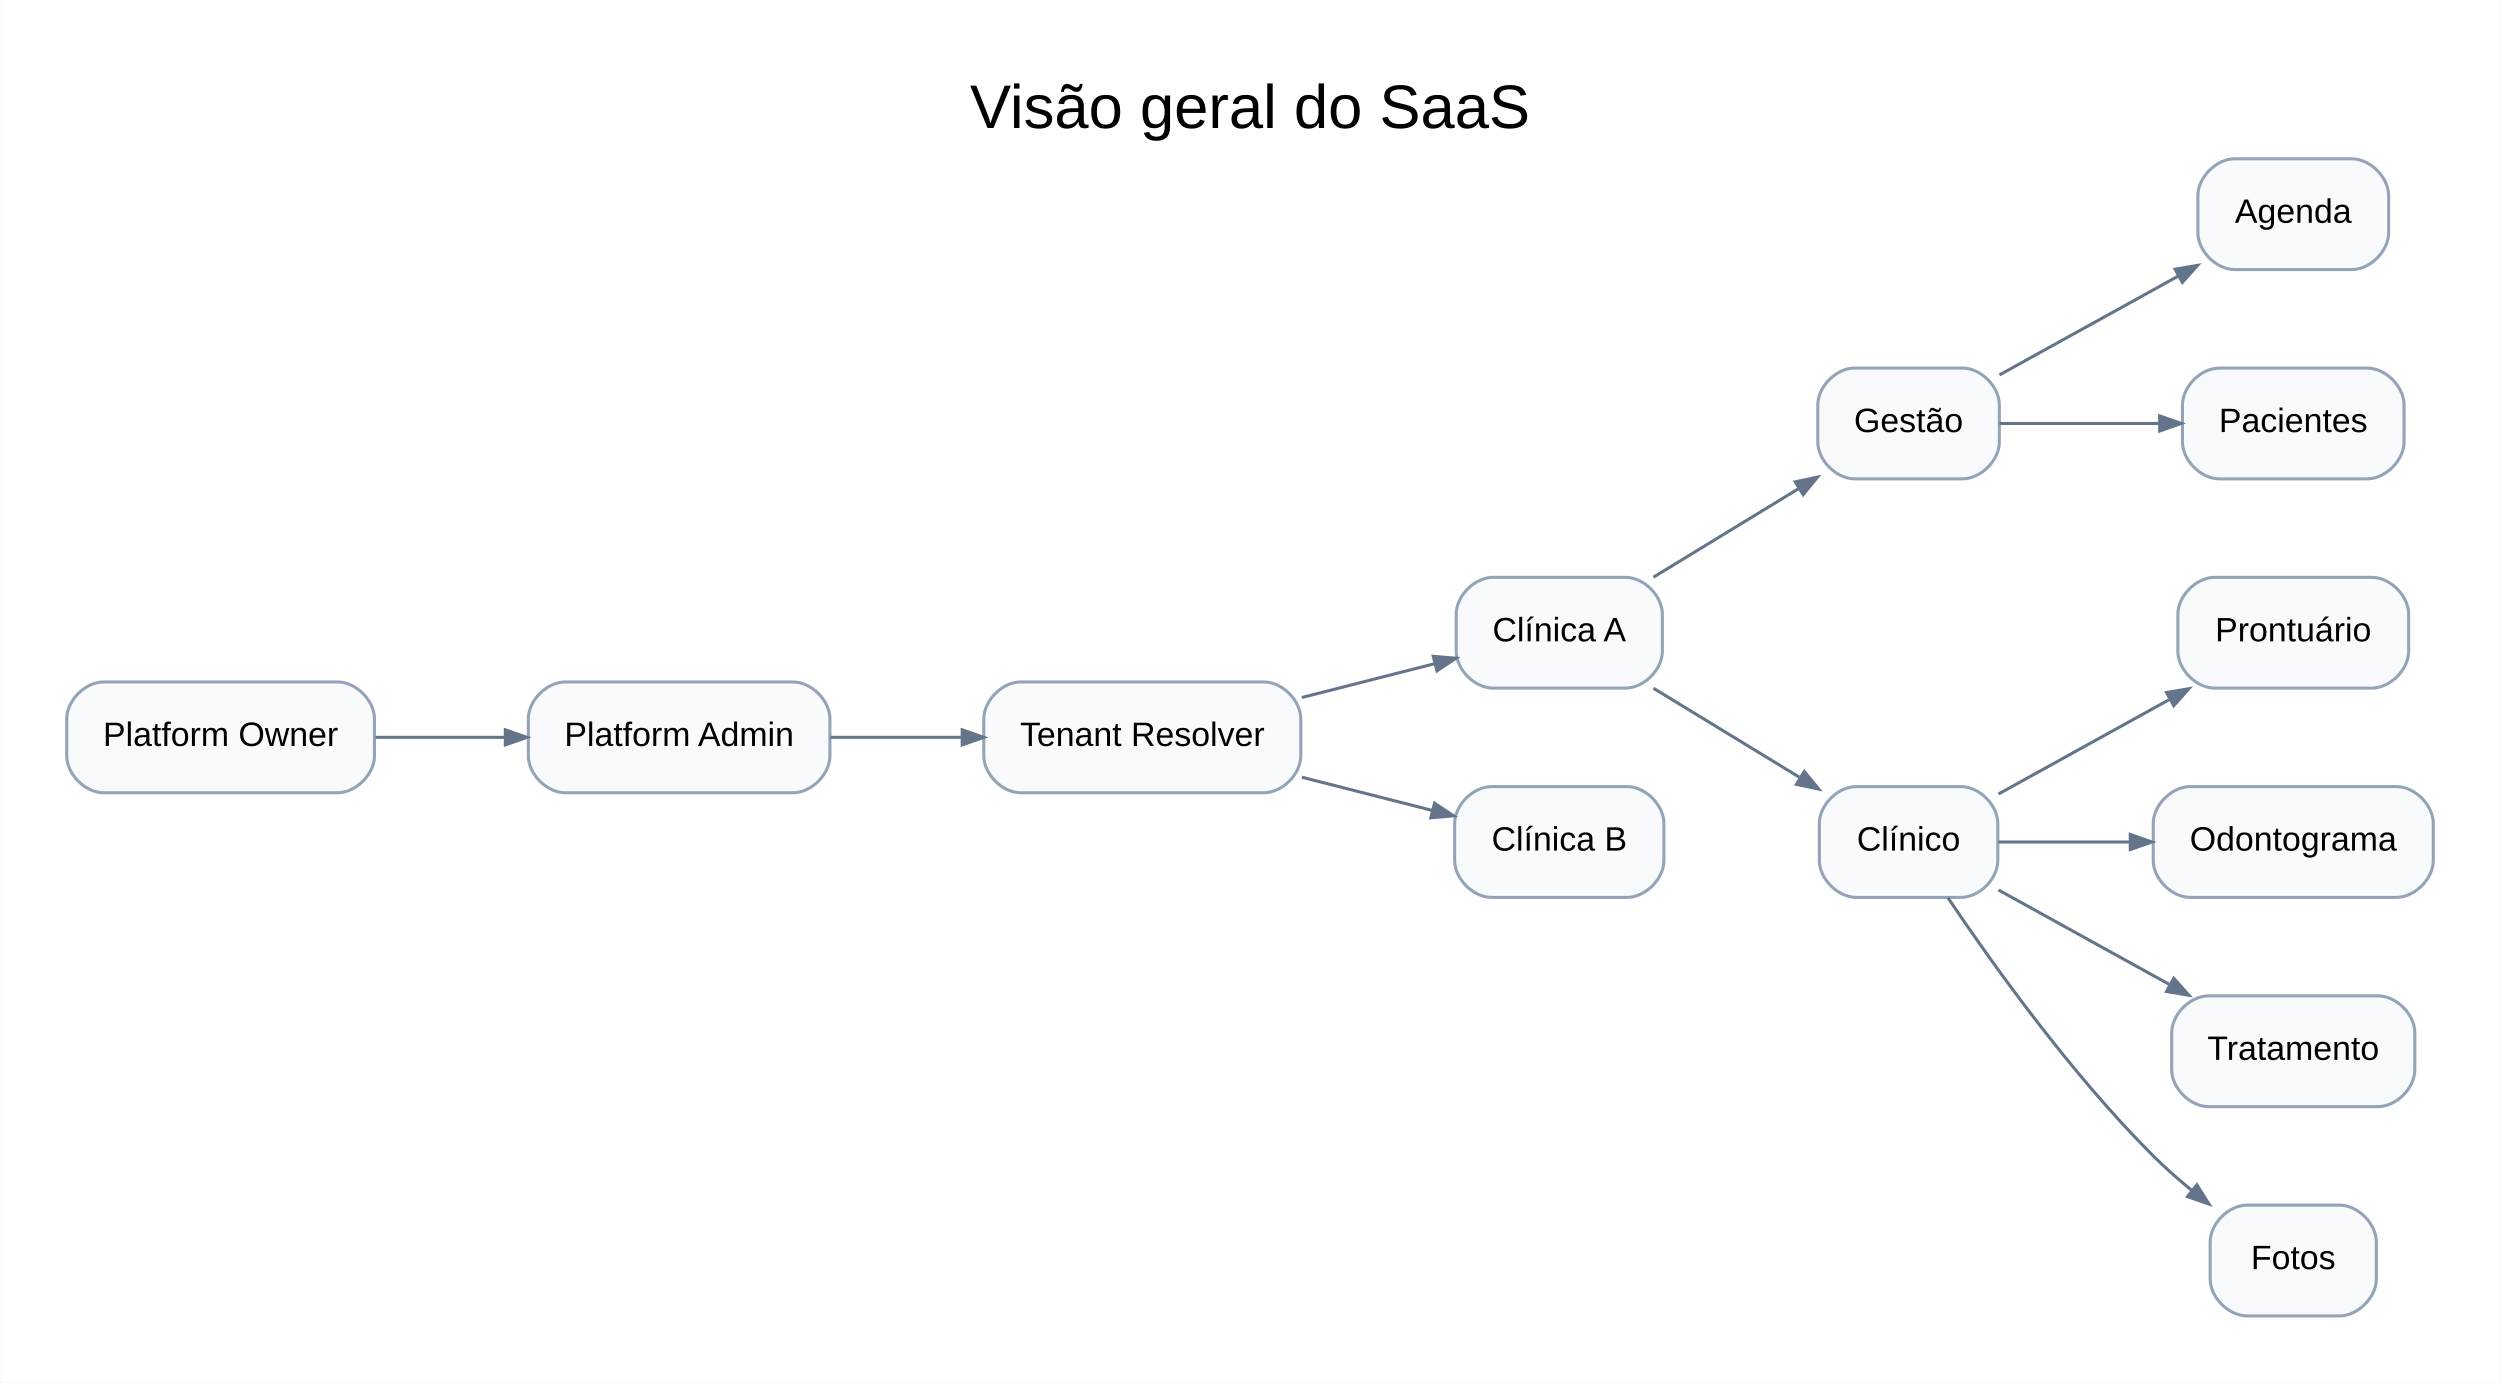
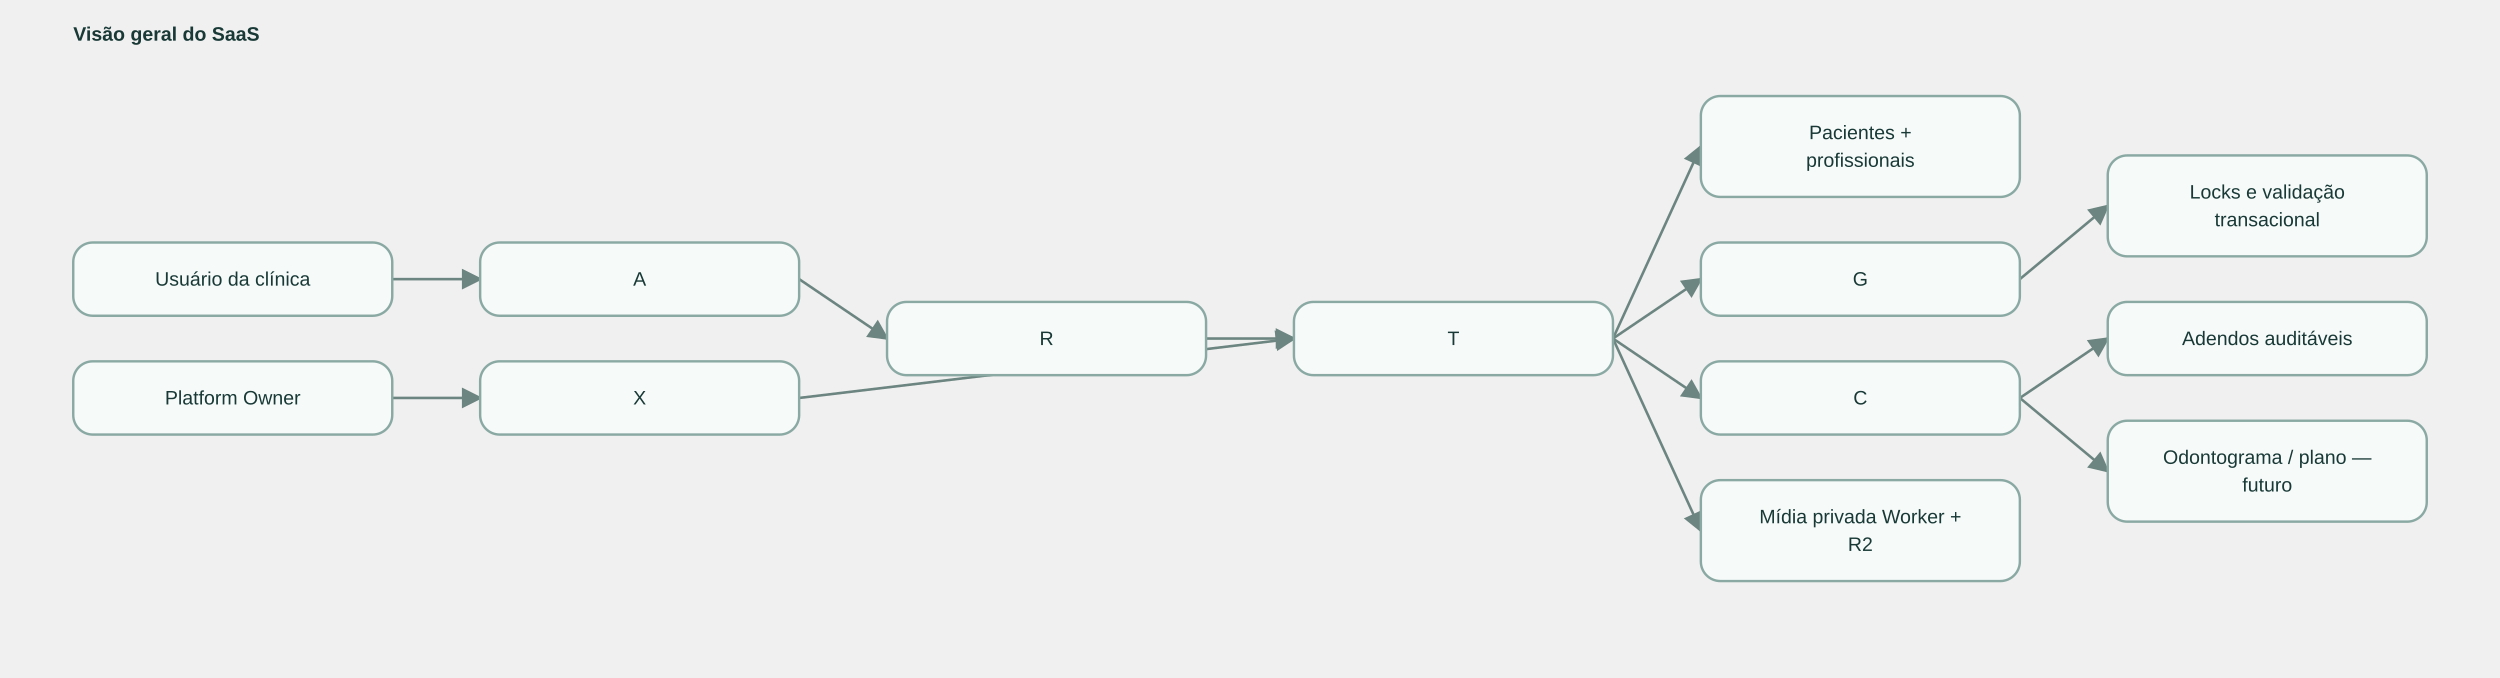
- <svg xmlns="http://www.w3.org/2000/svg" width="812pt" height="449pt" viewBox="0.00 0.00 812.20 449.20">
-   <g id="graph0" class="graph" transform="scale(1 1) rotate(0) translate(21.6 427.6)">
-     <polygon fill="white" stroke="transparent" points="-21.6,21.6 -21.6,-427.6 790.6,-427.6 790.6,21.6 -21.6,21.6" />
-     <text text-anchor="middle" x="384.5" y="-386" font-family="Arial" font-size="20.00">Visão geral do SaaS</text>
-     <g id="node1" class="node">
-       <path fill="#f8fafc" stroke="#94a3b8" d="M88,-206C88,-206 12,-206 12,-206 6,-206 0,-200 0,-194 0,-194 0,-182 0,-182 0,-176 6,-170 12,-170 12,-170 88,-170 88,-170 94,-170 100,-176 100,-182 100,-182 100,-194 100,-194 100,-200 94,-206 88,-206" />
-       <text text-anchor="middle" x="50" y="-185.2" font-family="Arial" font-size="11.00">Platform Owner</text>
-     </g>
-     <g id="node2" class="node">
-       <path fill="#f8fafc" stroke="#94a3b8" d="M236,-206C236,-206 162,-206 162,-206 156,-206 150,-200 150,-194 150,-194 150,-182 150,-182 150,-176 156,-170 162,-170 162,-170 236,-170 236,-170 242,-170 248,-176 248,-182 248,-182 248,-194 248,-194 248,-200 242,-206 236,-206" />
-       <text text-anchor="middle" x="199" y="-185.2" font-family="Arial" font-size="11.00">Platform Admin</text>
-     </g>
-     <g id="edge1" class="edge">
-       <path fill="none" stroke="#64748b" d="M100.36,-188C113.85,-188 128.57,-188 142.39,-188" />
-       <polygon fill="#64748b" stroke="#64748b" points="142.52,-190.45 149.52,-188 142.52,-185.55 142.52,-190.45" />
-     </g>
-     <g id="node3" class="node">
-       <path fill="#f8fafc" stroke="#94a3b8" d="M389,-206C389,-206 310,-206 310,-206 304,-206 298,-200 298,-194 298,-194 298,-182 298,-182 298,-176 304,-170 310,-170 310,-170 389,-170 389,-170 395,-170 401,-176 401,-182 401,-182 401,-194 401,-194 401,-200 395,-206 389,-206" />
-       <text text-anchor="middle" x="349.5" y="-185.2" font-family="Arial" font-size="11.00">Tenant Resolver</text>
-     </g>
-     <g id="edge2" class="edge">
-       <path fill="none" stroke="#64748b" d="M248.21,-188C261.77,-188 276.66,-188 290.71,-188" />
-       <polygon fill="#64748b" stroke="#64748b" points="290.98,-190.45 297.98,-188 290.98,-185.55 290.98,-190.45" />
-     </g>
-     <g id="node4" class="node">
-       <path fill="#f8fafc" stroke="#94a3b8" d="M506.5,-240C506.5,-240 463.5,-240 463.5,-240 457.5,-240 451.5,-234 451.5,-228 451.5,-228 451.5,-216 451.5,-216 451.5,-210 457.5,-204 463.5,-204 463.5,-204 506.5,-204 506.5,-204 512.5,-204 518.5,-210 518.5,-216 518.5,-216 518.5,-228 518.5,-228 518.5,-234 512.5,-240 506.5,-240" />
-       <text text-anchor="middle" x="485" y="-219.2" font-family="Arial" font-size="11.00">Clínica A</text>
-     </g>
-     <g id="edge3" class="edge">
-       <path fill="none" stroke="#64748b" d="M401.35,-200.95C415.66,-204.59 431,-208.5 444.53,-211.95" />
-       <polygon fill="#64748b" stroke="#64748b" points="444.04,-214.35 451.43,-213.71 445.25,-209.6 444.04,-214.35" />
-     </g>
-     <g id="node5" class="node">
-       <path fill="#f8fafc" stroke="#94a3b8" d="M507,-172C507,-172 463,-172 463,-172 457,-172 451,-166 451,-160 451,-160 451,-148 451,-148 451,-142 457,-136 463,-136 463,-136 507,-136 507,-136 513,-136 519,-142 519,-148 519,-148 519,-160 519,-160 519,-166 513,-172 507,-172" />
-       <text text-anchor="middle" x="485" y="-151.2" font-family="Arial" font-size="11.00">Clínica B</text>
-     </g>
-     <g id="edge4" class="edge">
-       <path fill="none" stroke="#64748b" d="M401.35,-175.05C415.41,-171.47 430.46,-167.64 443.82,-164.23" />
-       <polygon fill="#64748b" stroke="#64748b" points="444.46,-166.6 450.64,-162.5 443.25,-161.85 444.46,-166.6" />
-     </g>
-     <g id="node6" class="node">
-       <path fill="#f8fafc" stroke="#94a3b8" d="M616,-308C616,-308 581,-308 581,-308 575,-308 569,-302 569,-296 569,-296 569,-284 569,-284 569,-278 575,-272 581,-272 581,-272 616,-272 616,-272 622,-272 628,-278 628,-284 628,-284 628,-296 628,-296 628,-302 622,-308 616,-308" />
-       <text text-anchor="middle" x="598.5" y="-287.2" font-family="Arial" font-size="11.00">Gestão</text>
-     </g>
-     <g id="edge5" class="edge">
-       <path fill="none" stroke="#64748b" d="M515.59,-240.04C530.04,-248.86 547.52,-259.52 562.62,-268.73" />
-       <polygon fill="#64748b" stroke="#64748b" points="561.68,-271.02 568.93,-272.58 564.23,-266.84 561.68,-271.02" />
-     </g>
-     <g id="node7" class="node">
-       <path fill="#f8fafc" stroke="#94a3b8" d="M615.5,-172C615.5,-172 581.5,-172 581.5,-172 575.5,-172 569.5,-166 569.5,-160 569.5,-160 569.5,-148 569.5,-148 569.5,-142 575.5,-136 581.5,-136 581.5,-136 615.5,-136 615.5,-136 621.5,-136 627.5,-142 627.5,-148 627.5,-148 627.5,-160 627.5,-160 627.5,-166 621.5,-172 615.5,-172" />
-       <text text-anchor="middle" x="598.5" y="-151.2" font-family="Arial" font-size="11.00">Clínico</text>
-     </g>
-     <g id="edge6" class="edge">
-       <path fill="none" stroke="#64748b" d="M515.59,-203.96C530.15,-195.07 547.8,-184.31 562.98,-175.06" />
-       <polygon fill="#64748b" stroke="#64748b" points="564.61,-176.93 569.31,-171.19 562.06,-172.74 564.61,-176.93" />
-     </g>
-     <g id="node8" class="node">
-       <path fill="#f8fafc" stroke="#94a3b8" d="M742.5,-376C742.5,-376 704.5,-376 704.5,-376 698.5,-376 692.5,-370 692.5,-364 692.5,-364 692.5,-352 692.5,-352 692.5,-346 698.5,-340 704.5,-340 704.5,-340 742.5,-340 742.5,-340 748.5,-340 754.5,-346 754.5,-352 754.5,-352 754.5,-364 754.5,-364 754.5,-370 748.5,-376 742.5,-376" />
-       <text text-anchor="middle" x="723.5" y="-355.2" font-family="Arial" font-size="11.00">Agenda</text>
-     </g>
-     <g id="edge7" class="edge">
-       <path fill="none" stroke="#64748b" d="M628.03,-305.77C645.37,-315.36 667.68,-327.69 686.26,-337.97" />
-       <polygon fill="#64748b" stroke="#64748b" points="685.1,-340.12 692.41,-341.37 687.47,-335.83 685.1,-340.12" />
-     </g>
-     <g id="node9" class="node">
-       <path fill="#f8fafc" stroke="#94a3b8" d="M747.5,-308C747.5,-308 699.5,-308 699.5,-308 693.5,-308 687.5,-302 687.5,-296 687.5,-296 687.5,-284 687.5,-284 687.5,-278 693.5,-272 699.5,-272 699.5,-272 747.5,-272 747.5,-272 753.5,-272 759.5,-278 759.5,-284 759.5,-284 759.5,-296 759.5,-296 759.5,-302 753.5,-308 747.5,-308" />
-       <text text-anchor="middle" x="723.5" y="-287.2" font-family="Arial" font-size="11.00">Pacientes</text>
-     </g>
-     <g id="edge8" class="edge">
-       <path fill="none" stroke="#64748b" d="M628.03,-290C643.43,-290 662.74,-290 679.89,-290" />
-       <polygon fill="#64748b" stroke="#64748b" points="680.09,-292.45 687.09,-290 680.09,-287.55 680.09,-292.45" />
-     </g>
-     <g id="node10" class="node">
-       <path fill="#f8fafc" stroke="#94a3b8" d="M749,-240C749,-240 698,-240 698,-240 692,-240 686,-234 686,-228 686,-228 686,-216 686,-216 686,-210 692,-204 698,-204 698,-204 749,-204 749,-204 755,-204 761,-210 761,-216 761,-216 761,-228 761,-228 761,-234 755,-240 749,-240" />
-       <text text-anchor="middle" x="723.5" y="-219.2" font-family="Arial" font-size="11.00">Prontuário</text>
-     </g>
-     <g id="edge9" class="edge">
-       <path fill="none" stroke="#64748b" d="M627.72,-169.6C644.14,-178.68 665.1,-190.27 683.13,-200.23" />
-       <polygon fill="#64748b" stroke="#64748b" points="682.31,-202.58 689.62,-203.82 684.68,-198.29 682.31,-202.58" />
-     </g>
-     <g id="node11" class="node">
-       <path fill="#f8fafc" stroke="#94a3b8" d="M757,-172C757,-172 690,-172 690,-172 684,-172 678,-166 678,-160 678,-160 678,-148 678,-148 678,-142 684,-136 690,-136 690,-136 757,-136 757,-136 763,-136 769,-142 769,-148 769,-148 769,-160 769,-160 769,-166 763,-172 757,-172" />
-       <text text-anchor="middle" x="723.5" y="-151.2" font-family="Arial" font-size="11.00">Odontograma</text>
-     </g>
-     <g id="edge10" class="edge">
-       <path fill="none" stroke="#64748b" d="M627.72,-154C640.4,-154 655.77,-154 670.42,-154" />
-       <polygon fill="#64748b" stroke="#64748b" points="670.54,-156.45 677.54,-154 670.54,-151.55 670.54,-156.45" />
-     </g>
-     <g id="node12" class="node">
-       <path fill="#f8fafc" stroke="#94a3b8" d="M751,-104C751,-104 696,-104 696,-104 690,-104 684,-98 684,-92 684,-92 684,-80 684,-80 684,-74 690,-68 696,-68 696,-68 751,-68 751,-68 757,-68 763,-74 763,-80 763,-80 763,-92 763,-92 763,-98 757,-104 751,-104" />
-       <text text-anchor="middle" x="723.5" y="-83.2" font-family="Arial" font-size="11.00">Tratamento</text>
-     </g>
-     <g id="edge11" class="edge">
-       <path fill="none" stroke="#64748b" d="M627.72,-138.4C644.14,-129.32 665.1,-117.73 683.13,-107.77" />
-       <polygon fill="#64748b" stroke="#64748b" points="684.68,-109.71 689.62,-104.18 682.31,-105.42 684.68,-109.71" />
-     </g>
-     <g id="node13" class="node">
-       <path fill="#f8fafc" stroke="#94a3b8" d="M738.5,-36C738.5,-36 708.5,-36 708.5,-36 702.5,-36 696.5,-30 696.5,-24 696.5,-24 696.5,-12 696.5,-12 696.5,-6 702.5,0 708.5,0 708.5,0 738.5,0 738.5,0 744.5,0 750.5,-6 750.5,-12 750.5,-12 750.5,-24 750.5,-24 750.5,-30 744.5,-36 738.5,-36" />
-       <text text-anchor="middle" x="723.5" y="-15.2" font-family="Arial" font-size="11.00">Fotos</text>
-     </g>
-     <g id="edge12" class="edge">
-       <path fill="none" stroke="#64748b" d="M611.27,-135.9C625.61,-114.57 651.25,-78.66 678,-52 681.87,-48.14 686.19,-44.33 690.58,-40.75" />
-       <polygon fill="#64748b" stroke="#64748b" points="692.18,-42.6 696.13,-36.33 689.13,-38.77 692.18,-42.6" />
-     </g>
+ <svg xmlns="http://www.w3.org/2000/svg" role="img" aria-labelledby="title desc" width="1536" height="416" viewBox="0 0 1536 416">
+   <defs>
+     <marker id="arrow" markerWidth="8" markerHeight="8" refX="7" refY="4" orient="auto">
+       <path d="M0,0 L8,4 L0,8 z" fill="#6c8580" />
+     </marker>
+   </defs>
+   <style>text{font-family:Arial,sans-serif;font-size:12px;fill:#183936}.node rect,.node polygon{fill:#f6faf9;stroke:#8aa9a3;stroke-width:1.5}.node.decision polygon{fill:#eef5f3}.edge-label{font-size:10px;fill:#425b56;paint-order:stroke;stroke:#fff;stroke-width:4px;stroke-linejoin:round}</style>
+   <text x="45" y="25" font-size="16" font-weight="700">Visão geral do SaaS</text>
+   <g class="edge">
+     <path d="M 241 171.5 L 295 171.5" fill="none" stroke="#6c8580" stroke-width="1.6" marker-end="url(#arrow)" />
+   </g>
+   <g class="edge">
+     <path d="M 491 171.5 L 545 208" fill="none" stroke="#6c8580" stroke-width="1.6" marker-end="url(#arrow)" />
+   </g>
+   <g class="edge">
+     <path d="M 741 208 L 795 208" fill="none" stroke="#6c8580" stroke-width="1.6" marker-end="url(#arrow)" />
+   </g>
+   <g class="edge">
+     <path d="M 991 208 L 1045 90" fill="none" stroke="#6c8580" stroke-width="1.6" marker-end="url(#arrow)" />
+   </g>
+   <g class="edge">
+     <path d="M 991 208 L 1045 171.5" fill="none" stroke="#6c8580" stroke-width="1.6" marker-end="url(#arrow)" />
+   </g>
+   <g class="edge">
+     <path d="M 991 208 L 1045 244.5" fill="none" stroke="#6c8580" stroke-width="1.6" marker-end="url(#arrow)" />
+   </g>
+   <g class="edge">
+     <path d="M 991 208 L 1045 326" fill="none" stroke="#6c8580" stroke-width="1.6" marker-end="url(#arrow)" />
+   </g>
+   <g class="edge">
+     <path d="M 1241 171.5 L 1295 126.5" fill="none" stroke="#6c8580" stroke-width="1.6" marker-end="url(#arrow)" />
+   </g>
+   <g class="edge">
+     <path d="M 1241 244.5 L 1295 208" fill="none" stroke="#6c8580" stroke-width="1.6" marker-end="url(#arrow)" />
+   </g>
+   <g class="edge">
+     <path d="M 241 244.5 L 295 244.5" fill="none" stroke="#6c8580" stroke-width="1.6" marker-end="url(#arrow)" />
+   </g>
+   <g class="edge">
+     <path d="M 491 244.5 L 795 208" fill="none" stroke="#6c8580" stroke-width="1.6" marker-end="url(#arrow)" />
+   </g>
+   <g class="edge">
+     <path d="M 1241 244.5 L 1295 289.5" fill="none" stroke="#6c8580" stroke-width="1.6" marker-end="url(#arrow)" />
+   </g>
+   <g class="node box">
+     <rect x="45" y="149" width="196" height="45" rx="12" />
+     <text x="143" y="175.5" text-anchor="middle">Usuário da clínica</text>
+   </g>
+   <g class="node box">
+     <rect x="45" y="222" width="196" height="45" rx="12" />
+     <text x="143" y="248.5" text-anchor="middle">Platform Owner</text>
+   </g>
+   <g class="node box">
+     <rect x="295" y="149" width="196" height="45" rx="12" />
+     <text x="393" y="175.5" text-anchor="middle">A</text>
+   </g>
+   <g class="node box">
+     <rect x="295" y="222" width="196" height="45" rx="12" />
+     <text x="393" y="248.5" text-anchor="middle">X</text>
+   </g>
+   <g class="node box">
+     <rect x="545" y="185.5" width="196" height="45" rx="12" />
+     <text x="643" y="212" text-anchor="middle">R</text>
+   </g>
+   <g class="node box">
+     <rect x="795" y="185.5" width="196" height="45" rx="12" />
+     <text x="893" y="212" text-anchor="middle">T</text>
+   </g>
+   <g class="node box">
+     <rect x="1045" y="59" width="196" height="62" rx="12" />
+     <text x="1143" y="85.5" text-anchor="middle">Pacientes +</text>
+     <text x="1143" y="102.5" text-anchor="middle">profissionais</text>
+   </g>
+   <g class="node box">
+     <rect x="1045" y="149" width="196" height="45" rx="12" />
+     <text x="1143" y="175.5" text-anchor="middle">G</text>
+   </g>
+   <g class="node box">
+     <rect x="1045" y="222" width="196" height="45" rx="12" />
+     <text x="1143" y="248.5" text-anchor="middle">C</text>
+   </g>
+   <g class="node box">
+     <rect x="1045" y="295" width="196" height="62" rx="12" />
+     <text x="1143" y="321.5" text-anchor="middle">Mídia privada Worker +</text>
+     <text x="1143" y="338.5" text-anchor="middle">R2</text>
+   </g>
+   <g class="node box">
+     <rect x="1295" y="95.5" width="196" height="62" rx="12" />
+     <text x="1393" y="122" text-anchor="middle">Locks e validação</text>
+     <text x="1393" y="139" text-anchor="middle">transacional</text>
+   </g>
+   <g class="node box">
+     <rect x="1295" y="185.5" width="196" height="45" rx="12" />
+     <text x="1393" y="212" text-anchor="middle">Adendos auditáveis</text>
+   </g>
+   <g class="node box">
+     <rect x="1295" y="258.5" width="196" height="62" rx="12" />
+     <text x="1393" y="285" text-anchor="middle">Odontograma / plano —</text>
+     <text x="1393" y="302" text-anchor="middle">futuro</text>
  </g>
</svg>
